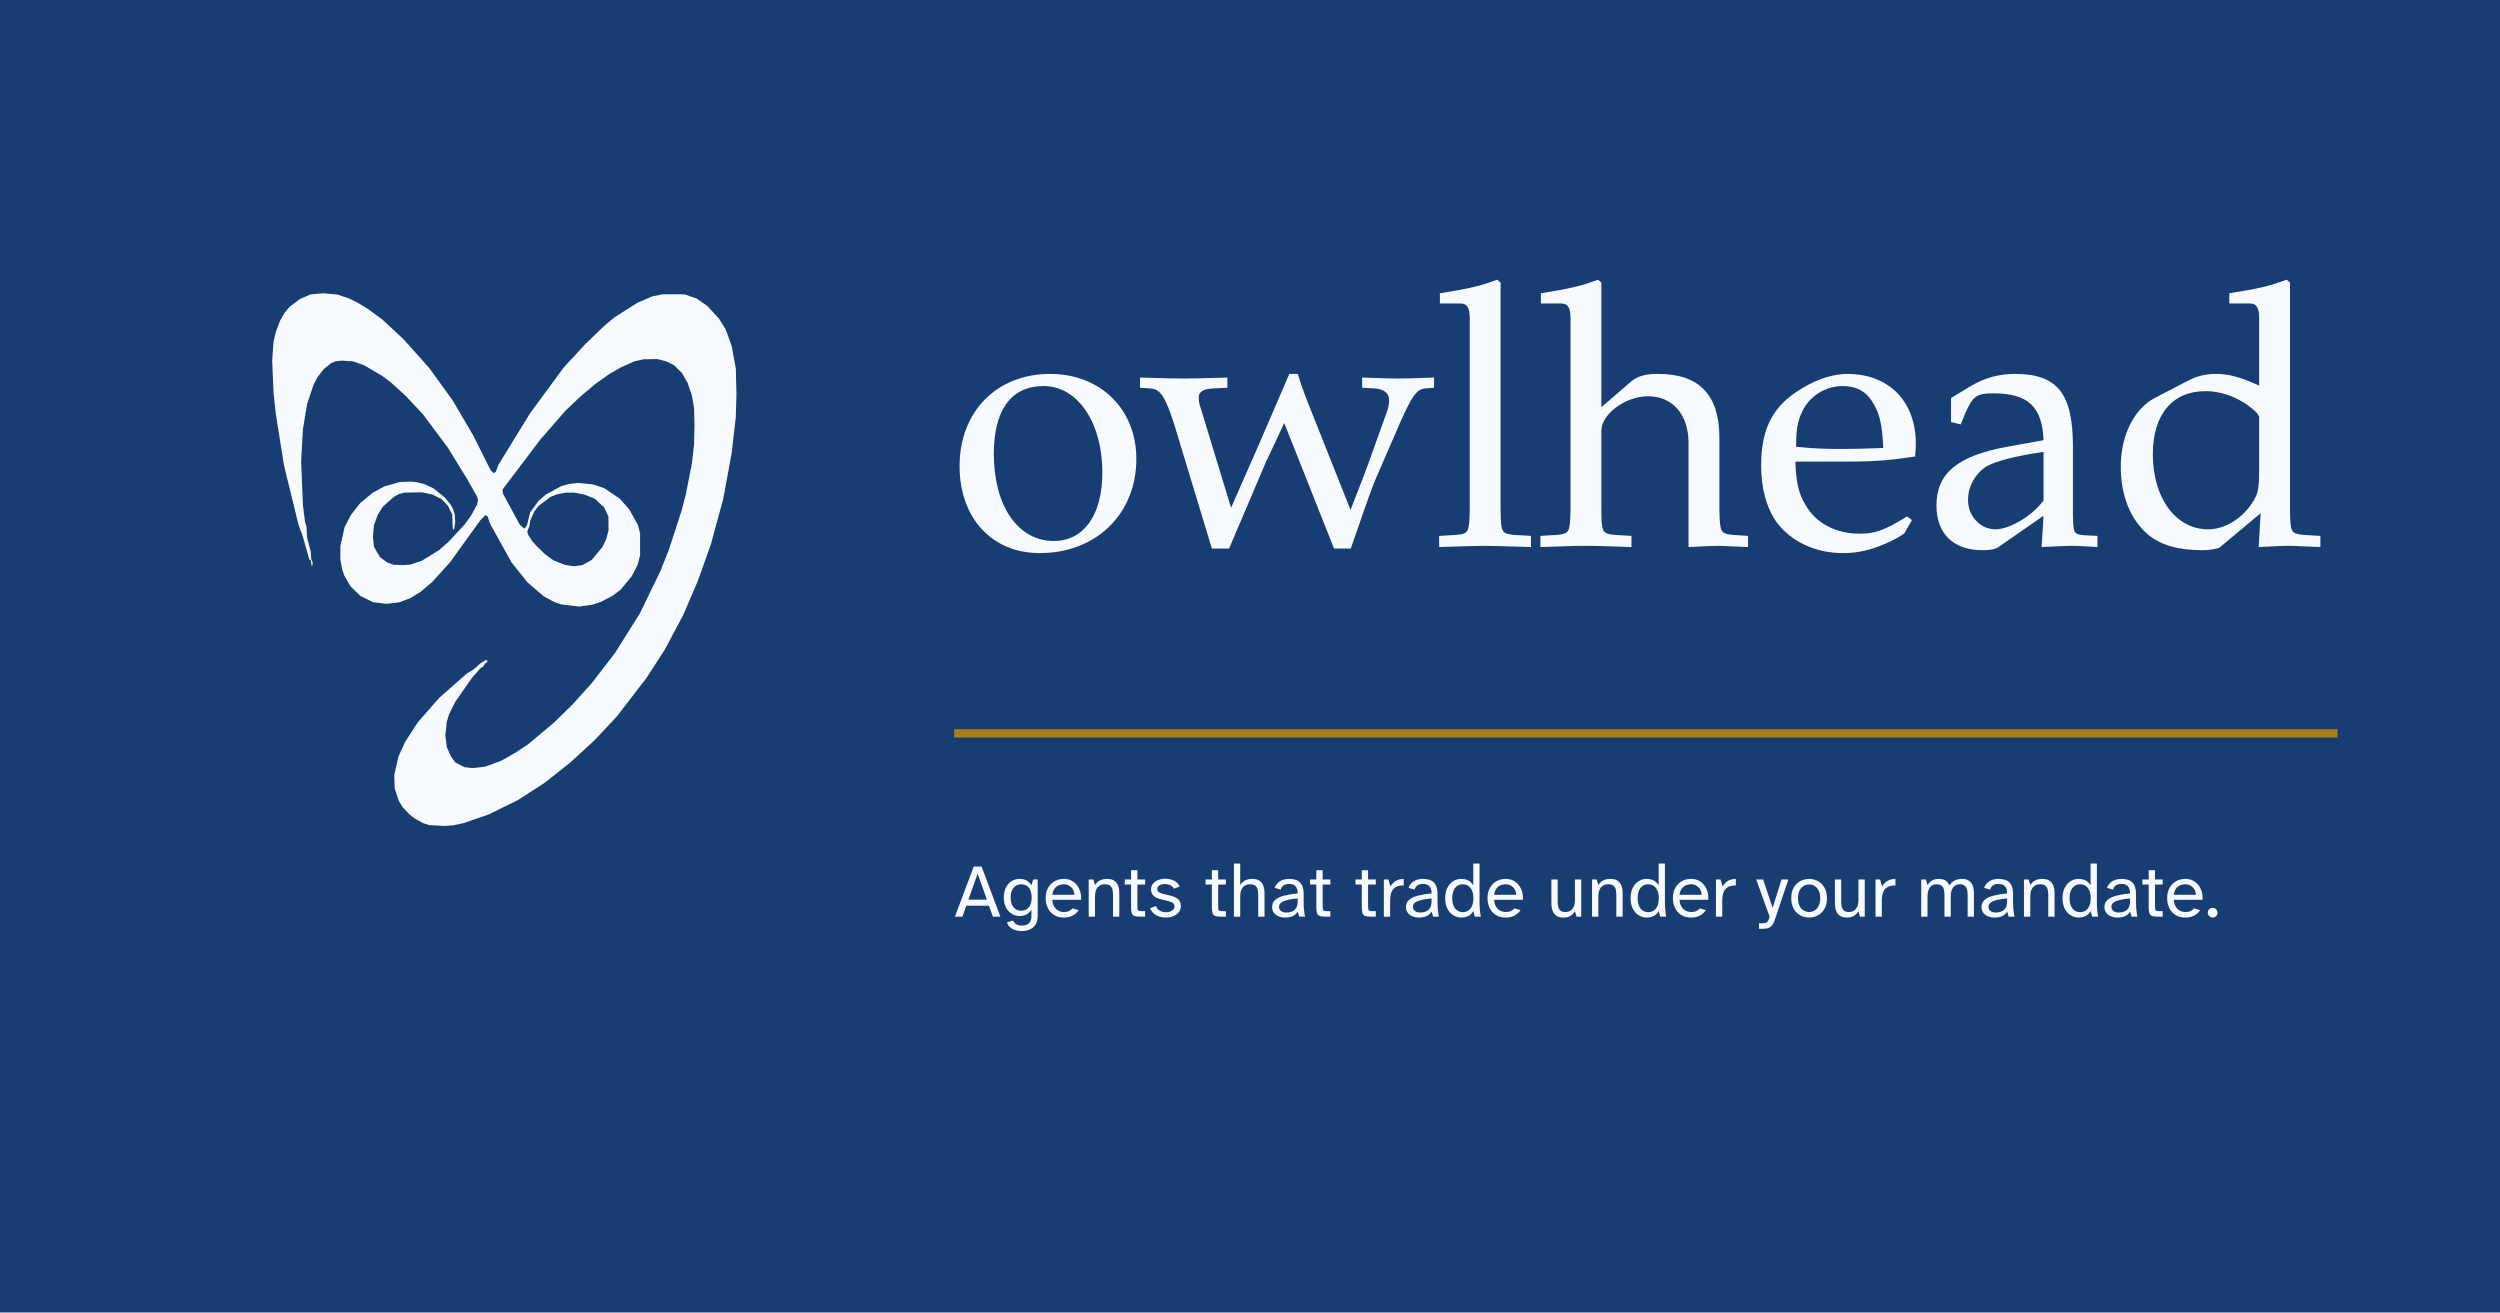
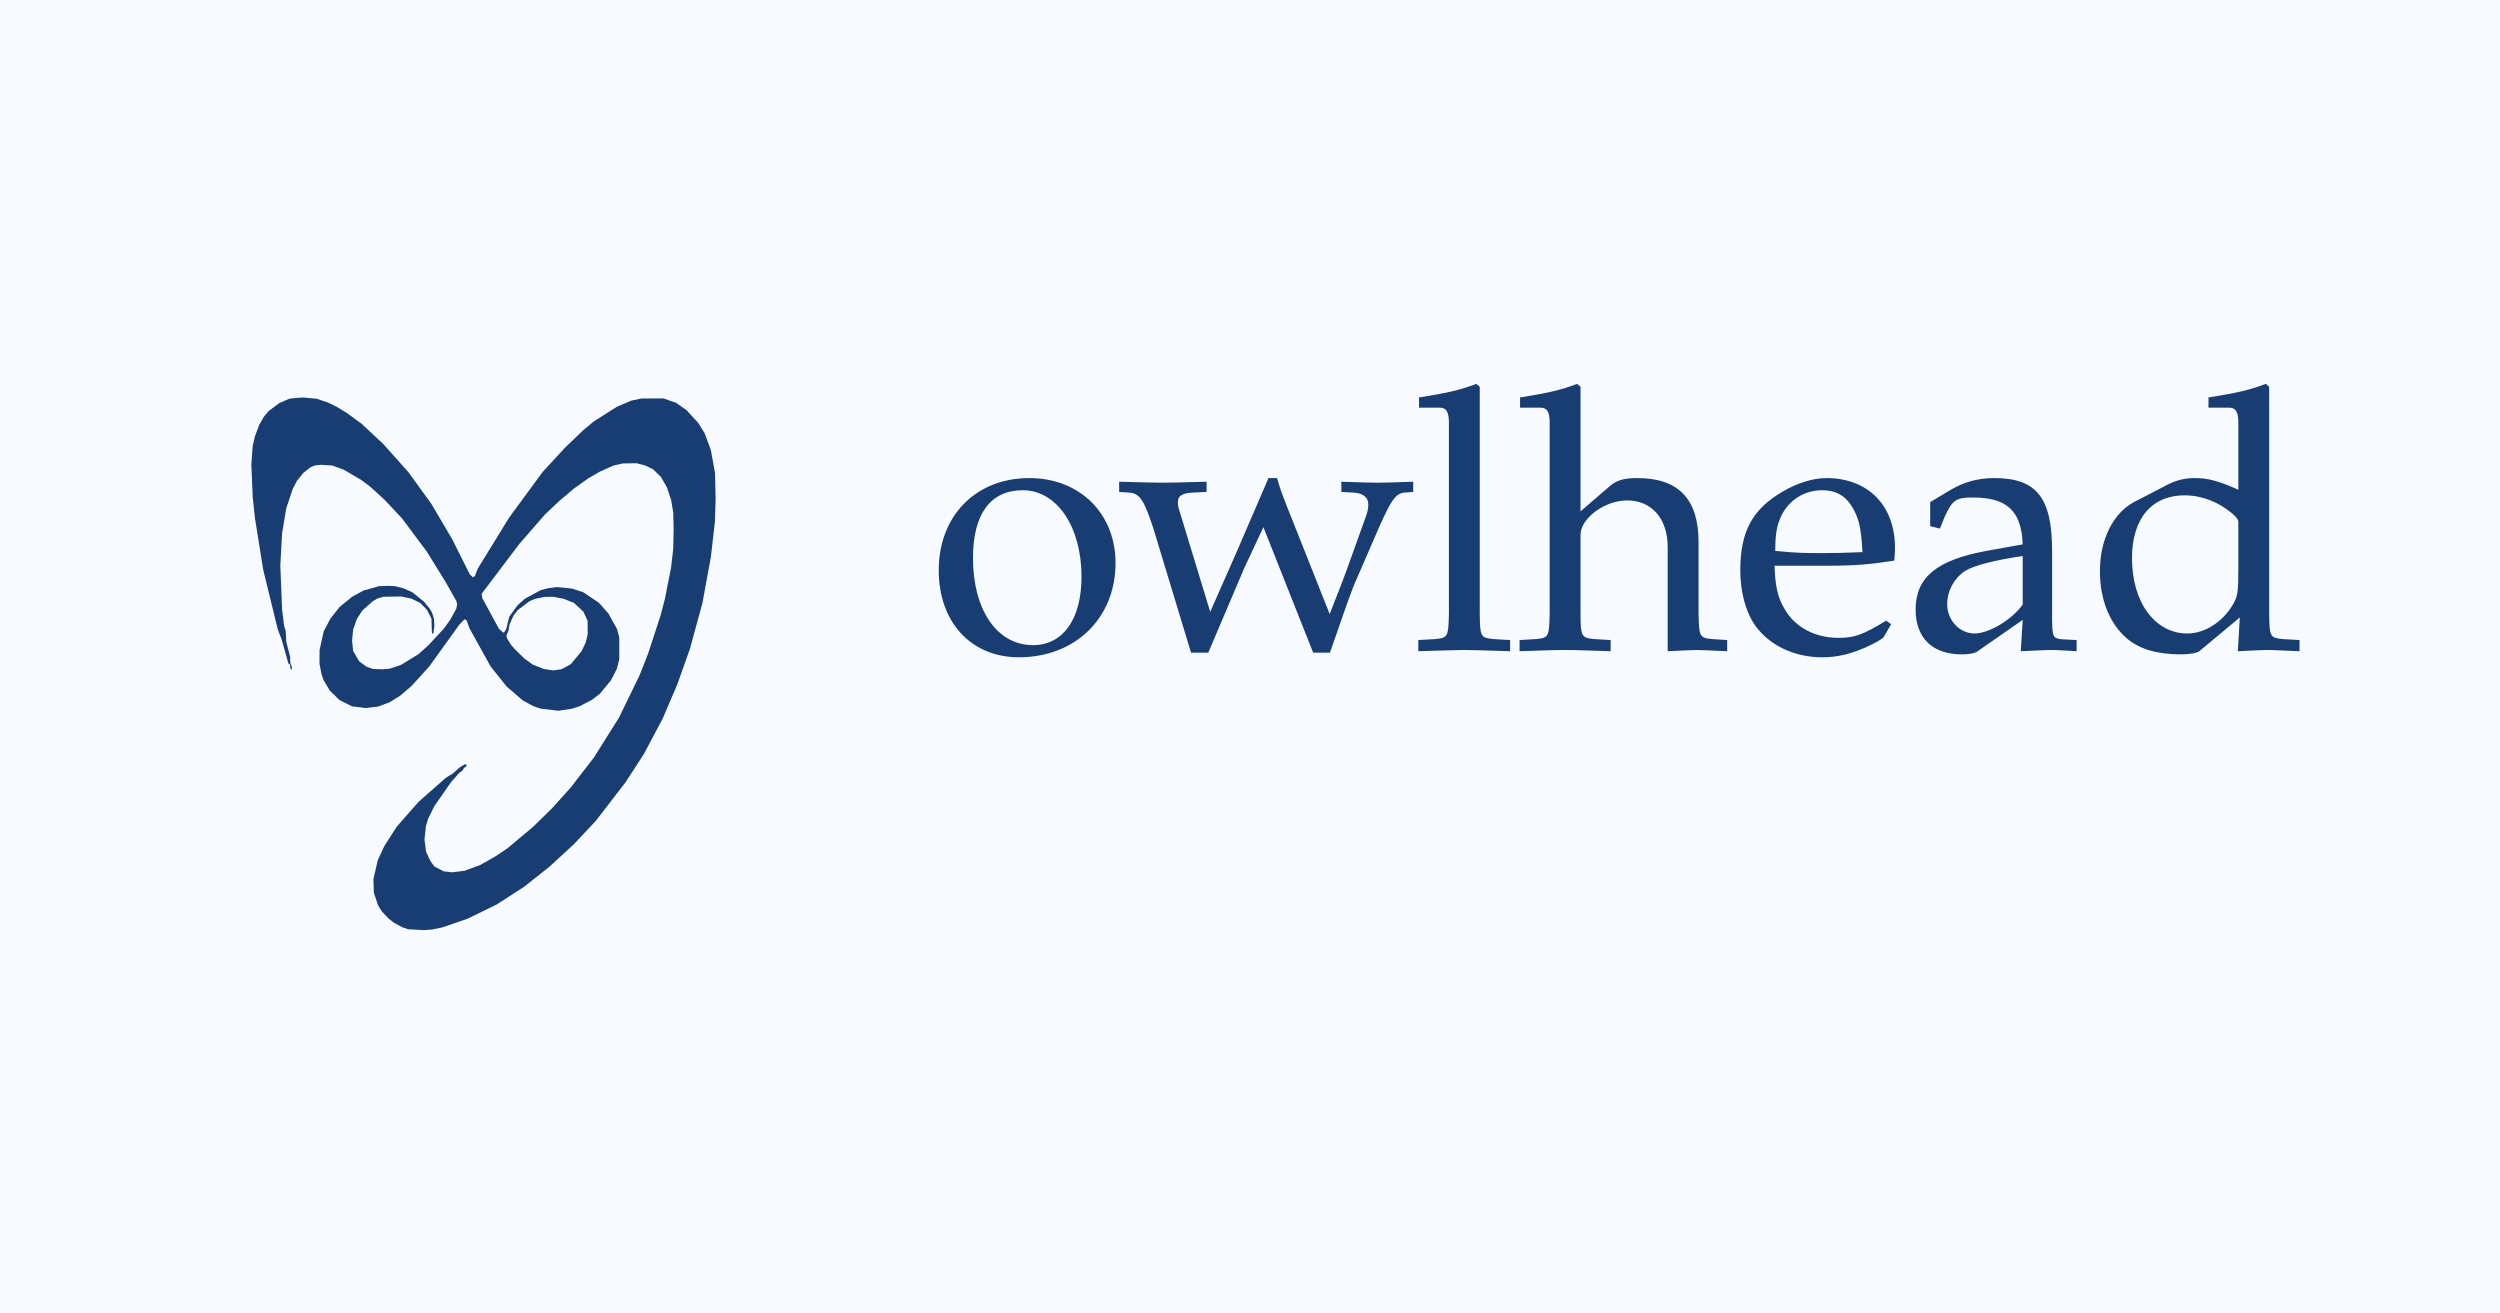
- <svg xmlns="http://www.w3.org/2000/svg" width="1200" height="630" viewBox="0 0 1200 630" role="img" aria-label="Owlhead: Agents that trade under your mandate.">
-   <rect width="1200" height="630" fill="#183D73" />
-   <path fill="#F7FAFE" fill-rule="evenodd" transform="translate(130 140) scale(0.5)" d="M44.6,2.0 51.0,1.6 64.0,2.8 75.0,6.5 83.0,10.4 93.0,16.5 107.0,26.7 127.7,46.0 152.0,73.2 174.3,104.0 194.3,138.0 211.0,171.4 214.0,174.2 215.9,173.0 218.6,166.0 248.7,117.0 281.0,73.0 302.2,50.0 320.0,32.9 330.0,24.6 352.0,10.6 366.0,4.6 376.0,2.5 397.0,2.5 409.0,6.7 419.0,13.7 430.3,26.0 436.5,36.0 442.4,52.0 446.4,74.0 447.0,99.0 446.3,121.0 442.4,155.0 434.3,199.0 422.3,243.0 410.2,277.0 396.1,310.0 378.0,344.0 360.5,371.0 332.0,408.0 311.0,430.4 287.5,452.0 263.0,471.4 237.0,488.2 209.0,501.9 185.0,510.2 175.0,512.3 167.0,512.9 152.0,512.1 146.0,510.1 138.5,506.0 133.2,502.0 126.6,495.0 122.9,489.0 118.9,477.0 118.5,464.0 122.6,446.0 129.0,432.1 141.0,413.5 161.6,390.0 188.0,366.7 195.0,362.4 201.0,356.9 206.0,353.8 208.1,354.0 207.4,356.0 205.6,357.0 204.0,359.7 201.0,361.8 192.9,371.0 176.9,394.0 171.0,406.0 168.9,413.0 167.5,426.0 169.0,437.5 173.0,446.3 177.0,451.9 186.0,456.5 194.0,457.4 205.8,456.0 221.0,450.4 235.8,442.0 247.6,434.0 271.5,414.0 290.0,395.9 308.0,375.9 330.3,347.0 354.2,309.0 374.1,268.0 382.0,248.0 394.1,211.0 398.3,195.0 404.2,165.0 406.3,147.0 406.7,128.0 406.3,112.0 404.3,100.0 400.3,88.0 394.6,78.0 387.0,70.5 379.0,66.7 371.0,64.7 358.0,64.9 349.0,66.9 336.0,72.7 325.0,79.0 311.0,89.0 296.8,101.0 283.1,114.0 258.7,142.0 222.4,190.0 222.9,194.0 239.0,223.7 243.0,227.2 244.0,227.1 246.0,223.8 248.9,212.0 256.9,201.0 264.0,194.7 279.0,186.6 286.0,184.7 295.0,183.6 309.0,185.0 320.0,188.6 335.0,198.7 344.1,209.0 352.4,224.0 354.5,232.0 354.5,253.0 352.2,262.0 346.6,273.0 335.9,286.0 328.0,292.0 316.4,298.0 309.0,300.4 296.0,302.3 279.0,300.3 272.0,297.9 262.0,292.5 246.3,279.0 231.0,259.8 210.6,223.0 208.0,215.6 206.0,214.5 201.0,219.6 172.0,259.9 155.0,278.6 144.0,288.0 134.0,294.2 123.0,298.3 111.0,299.7 98.0,298.1 86.0,292.1 76.6,283.0 70.7,273.0 68.6,267.0 66.7,257.0 66.8,244.0 70.8,226.0 77.1,214.0 86.0,202.7 98.0,192.9 109.0,186.9 124.0,182.7 134.0,182.4 139.0,182.7 147.0,184.6 156.0,188.7 167.0,197.6 172.3,204.0 174.7,208.0 176.6,214.0 177.0,221.0 176.0,228.2 175.0,228.2 174.6,227.0 174.2,214.0 170.0,205.6 163.7,199.0 155.0,194.7 145.0,192.6 128.0,192.9 122.0,194.7 118.0,197.1 107.9,206.0 102.7,214.0 99.0,224.2 98.0,235.0 99.0,245.0 104.9,255.0 111.8,260.0 118.0,262.2 127.0,262.5 133.9,262.0 145.0,258.3 161.7,248.0 171.0,239.7 186.0,223.6 192.0,215.3 198.0,204.5 198.9,200.0 198.1,197.0 188.0,179.1 170.0,149.9 146.0,117.7 129.0,99.6 115.0,86.9 107.0,80.9 90.0,70.9 79.0,66.9 68.0,66.2 62.0,66.9 58.0,68.6 51.2,74.0 45.0,81.7 41.0,89.4 34.8,108.0 30.8,132.0 29.1,163.0 30.8,205.0 32.8,221.0 34.3,226.0 34.8,236.0 38.4,250.0 38.8,257.0 40.2,260.0 40.0,262.7 39.0,262.7 38.4,258.0 36.9,257.0 30.4,234.0 26.6,224.0 12.7,167.0 4.7,117.0 2.6,97.0 1.3,66.0 2.6,48.0 4.7,39.0 8.8,28.0 13.0,20.5 18.0,14.5 28.0,7.0 38.0,2.7 44.6,2.0 Z M283.0,193.0 274.0,194.8 268.5,197.0 257.0,205.7 252.9,211.0 249.0,220.0 248.3,225.0 246.2,230.0 246.8,233.0 251.0,239.6 255.0,244.0 263.2,252.0 271.4,258.0 282.0,262.2 291.0,263.6 299.0,262.5 308.0,257.6 318.4,245.0 322.2,237.0 324.2,229.0 324.1,216.0 320.0,207.1 311.0,198.8 301.0,194.8 291.0,192.9 283.0,193.0 Z" />
-   <path fill="#F7FAFE" transform="translate(455 262) scale(1.165563) translate(-322 -233)" d="M364.1 162.2C342.1 162.2 326.8 177.7 326.8 200.2C326.8 221.5 340.1 236 359.8 236C383 236 399.6 219.9 399.6 197.2C399.6 176.7 384.8 162.2 364.1 162.2ZM361.4 167.2C375.5 167.2 385.6 182.3 385.6 202.8C385.6 220.3 378 231 365.6 231C350.8 231 340.9 216.5 340.9 195.1C340.9 177 348.1 167.2 361.4 167.2ZM462.6 162.2C450 191.5 448.2 195.7 438.6 217.3L425.9 175.6C425.4 174.3 425.3 173.1 425.3 171.8C425.3 169.6 427.2 168.4 431 168.2L437.1 167.9V163.7C426.8 164 422.6 164.1 419.1 164.1C415.6 164.1 411.4 164 401.1 163.7V167.9L405.4 168.2C409.6 168.5 411.5 171.5 415.3 183.3L430.7 234.1H437.8L452.6 199.3C454 196.3 454.1 196 460.5 182.4L481 234.1H487.9C489.3 230.1 490.4 227 491.4 224.1C494.4 215.2 497.8 206 498.4 204.9L508.6 181.4C513.2 171.2 515 168.7 518.3 168.2L522.2 167.9V163.7C513.8 164 510.3 164.1 507.4 164.1C504.6 164.1 501.1 164 492.6 163.7V167.9L497.8 168.2C501.5 168.4 503.7 170.2 503.7 172.9C503.7 174.6 503.4 176.4 502.6 178.3L495 199.5C493.8 202.8 492.5 206.3 487.8 218.2L470.4 174.4C468.3 169.1 467.3 166.3 466.1 162.2ZM524.3 228.9V233.5C534.9 233.2 539.3 233 543.2 233C547.1 233 551.5 233.2 562.1 233.5V228.9L555.1 228.5C549.9 227.9 549.7 227.6 549.6 217.6V124.6L548.2 123.4C541.6 125.9 536.6 127.1 524.6 129V133.2H533.1C535.8 133.2 536.9 134.9 536.9 139.4V217.6C536.7 227.4 536.6 228 531.3 228.5ZM566 228.9V233.5C575.7 233.2 579.9 233 584.7 233C589.6 233 593.8 233.2 603.5 233.5V228.9L596.7 228.5C591.4 228 591.1 227.4 591.1 217.6V185.6C591.1 178.8 601 171.4 610.3 171.4C620.4 171.4 627 178.9 627 190.6V233.5C634 233.2 636.4 233 638.9 233C641.2 233 643.9 233.2 651.5 233.5V228.9L645.3 228.5C640 228 639.9 227.4 639.7 217.6V188.5C639.7 170.8 631.4 162.2 614.5 162.2C608.9 162.2 605.7 163.1 602.6 166L591.1 175.9V124.6L589.7 123.4C583.1 125.9 578.1 127.1 566.2 129V133.2H574.6C577.3 133.2 578.4 134.9 578.4 139.4V217.6C578.2 227.4 578.1 228 572.8 228.5ZM719 222.4 717 220.9C707.5 226.7 703.9 228 697.4 228C687.6 228 679.4 223.6 675.2 216.2C672.3 211.4 671.3 207 671 198.3H693C703.9 198.3 710.8 197.7 720.3 196.2C720.5 194 720.6 192.7 720.6 190.9C720.6 173.5 709.5 162.2 692.4 162.2C687 162.2 680.5 164.1 674.3 167.8C661.9 175 656.9 184.2 656.9 200.1C656.9 209.4 659.2 217.6 663.3 223.3C669.3 231.3 679.3 236 690.7 236C696.5 236 701.9 234.8 708.1 232.1C712 230.4 715.4 228.5 716 227.6ZM707.2 192.7C699.5 193 695.9 193.1 690.3 193.1C683.2 193.1 679.4 193 671.3 192.2C671.3 185.1 671.9 181.8 673.8 177.7C677 171.2 683.3 167.2 690.6 167.2C695.7 167.2 699.7 169.1 702.4 173.2C705.7 178.2 706.7 182.6 707.2 192.7ZM773.2 220.6 772.4 233.5C779.8 233.2 782.1 233 784.2 233C786.2 233 787.1 233 792.2 233.3L795.4 233.5V228.9L789.5 228.6C785.6 228.2 785.4 227.7 785.3 219.9V192.2C785.3 170.2 778.9 162.2 761.4 162.2C754.8 162.2 748.9 163.8 743.1 167.3L735.1 172.1V182L739.1 183L741 178.3C744.2 171.2 745.7 170.2 752.7 170.2C766.8 170.2 772.7 175.8 773.2 189.5L758.2 192.2C737.7 196 729.1 203.1 729.1 216.4C729.1 228 736 234.8 748.1 234.8C751 234.8 753.4 234.4 754.5 233.6ZM773.2 214.3C768.8 220.5 759.3 226.2 753.4 226.2C747.2 226.2 742.1 220.8 742.1 214.1C742.1 208.5 745.1 203.3 749.5 200.4C753.4 198.1 761.7 196 773.2 194.3ZM862 167C853.5 163.2 849.3 162.2 844 162.2C839.9 162.2 836.3 163.1 832.5 165.1L819.2 172C810.5 176.5 805 187.5 805 200.4C805 212.5 809.1 222.4 816.4 228.5C821.7 232.8 828.8 234.8 838.6 234.8C841.7 234.8 845.1 234.2 845.8 233.6L862.6 219.6L861.8 233.5C868.6 233.2 871.3 233 873.5 233C874.7 233 876.9 233 879.9 233.2C881 233.3 883.9 233.3 887.2 233.5V228.9L880.2 228.5C875 227.9 874.8 227.6 874.7 217.6V124.6L873.3 123.4C866.7 125.9 861.7 127.1 849.7 129V133.2H858.2C860.9 133.2 862 134.9 862 139.4ZM862 199.6C862 209.4 861.7 211 859.7 214.4C855.5 221.5 848.1 226.2 841 226.2C827.7 226.2 818.2 213.4 818.2 195.2C818.2 178.9 826.3 169.3 839.9 169.3C845.7 169.3 851.7 171.2 857 174.9C860 177 862 178.9 862 180.2Z" />
-   <rect x="458" y="350" width="664" height="4" fill="#AC7D1B" />
-   <path fill="#F7FAFE" d="M458.36 440 467.4 415.95H471.18L480.18 440H476.58L474.7 434.74H463.83L461.96 440ZM464.84 431.83H473.7L469.27 419.37ZM490.33 446.91Q488.89 446.91 487.45 446.5Q486.01 446.08 484.91 445.15Q483.81 444.21 483.34 442.74L486.3 441.84Q486.69 443.02 487.83 443.65Q488.96 444.28 490.54 444.28Q491.88 444.28 492.88 443.83Q493.89 443.38 494.49 442.38Q495.08 441.37 495.08 439.68V436.62Q494.25 438.02 492.88 438.85Q491.52 439.68 489.39 439.68Q487.41 439.68 485.68 438.65Q483.96 437.62 482.89 435.63Q481.83 433.63 481.83 430.78Q481.83 427.9 482.89 425.92Q483.96 423.94 485.68 422.9Q487.41 421.86 489.39 421.86Q491.52 421.86 492.88 422.7Q494.25 423.55 495.08 424.95L495.91 422.14H498.1V439.71Q498.1 442.09 497.13 443.69Q496.16 445.29 494.41 446.1Q492.67 446.91 490.33 446.91ZM490.15 437.16Q491.52 437.16 492.65 436.51Q493.78 435.86 494.49 434.46Q495.19 433.05 495.19 430.78Q495.19 428.52 494.49 427.11Q493.78 425.71 492.65 425.08Q491.52 424.45 490.15 424.45Q487.95 424.45 486.53 426.09Q485.11 427.72 485.11 430.78Q485.11 433.84 486.53 435.5Q487.95 437.16 490.15 437.16ZM510.67 440.43Q507.86 440.43 505.92 439.19Q503.97 437.95 502.95 435.84Q501.92 433.74 501.92 431.11Q501.92 428.26 503.07 426.19Q504.22 424.12 506.19 422.99Q508.15 421.86 510.6 421.86Q512.72 421.86 514.34 422.7Q515.96 423.55 517.02 424.97Q518.08 426.39 518.57 428.19Q519.06 429.99 518.91 431.9H505.09Q505.23 433.66 505.83 434.82Q506.42 435.97 507.25 436.62Q508.08 437.26 508.99 437.52Q509.91 437.77 510.67 437.77Q512.18 437.77 513.21 437.28Q514.23 436.8 514.84 436L517.76 436.87Q516.79 438.42 514.99 439.42Q513.19 440.43 510.67 440.43ZM505.12 429.49H515.71Q515.71 428.23 515.08 427.08Q514.45 425.92 513.31 425.19Q512.18 424.45 510.6 424.45Q509.41 424.45 508.24 424.92Q507.07 425.38 506.22 426.48Q505.38 427.58 505.12 429.49ZM522.58 440V422.14H524.82L525.61 424.84Q526.11 423.98 526.89 423.31Q527.66 422.65 528.76 422.25Q529.86 421.86 531.37 421.86Q533.53 421.86 534.82 422.72Q536.12 423.58 536.7 425.11Q537.27 426.64 537.27 428.7V440H534.25V429.6Q534.25 428.23 534 427.06Q533.74 425.89 532.9 425.17Q532.05 424.45 530.32 424.45Q528.13 424.45 526.87 425.94Q525.61 427.44 525.61 430.32V440ZM547.14 440Q545.44 440 544.53 439.66Q543.61 439.32 543.27 438.34Q542.92 437.37 542.92 435.54V424.56H539.9V422.14H542.92V417.68H545.95V422.14H549.66V424.56H545.95V435.03Q545.95 436.54 546.29 436.94Q546.63 437.34 547.78 437.34H549.66V440ZM559.52 440.43Q557.97 440.43 556.48 439.95Q554.98 439.46 553.81 438.47Q552.64 437.48 552.03 435.97L554.95 434.89Q555.34 436.36 556.71 437.12Q558.08 437.88 559.56 437.88Q561.32 437.88 562.54 437.12Q563.77 436.36 563.77 435.1Q563.77 433.95 562.83 433.34Q561.9 432.73 559.92 432.3L557.83 431.83Q556.32 431.47 555.11 430.89Q553.9 430.32 553.2 429.34Q552.5 428.37 552.5 426.82Q552.5 425.28 553.44 424.14Q554.37 423.01 555.94 422.4Q557.5 421.78 559.38 421.78Q561.61 421.78 563.52 422.7Q565.42 423.62 566.25 425.53L563.41 426.57Q562.94 425.46 561.73 424.9Q560.53 424.34 559.16 424.34Q557.65 424.34 556.59 424.97Q555.52 425.6 555.52 426.75Q555.52 427.72 556.28 428.25Q557.04 428.77 558.58 429.13L560.67 429.6Q562.54 429.99 563.91 430.6Q565.28 431.22 566.04 432.24Q566.79 433.27 566.79 434.96Q566.79 436.58 565.82 437.82Q564.85 439.06 563.21 439.75Q561.57 440.43 559.52 440.43ZM585.91 440Q584.22 440 583.3 439.66Q582.38 439.32 582.04 438.34Q581.7 437.37 581.7 435.54V424.56H578.67V422.14H581.7V417.68H584.72V422.14H588.43V424.56H584.72V435.03Q584.72 436.54 585.06 436.94Q585.4 437.34 586.56 437.34H588.43V440ZM592.28 440V414.51H595.3V424.84Q595.81 423.98 596.58 423.31Q597.36 422.65 598.45 422.25Q599.55 421.86 601.06 421.86Q603.22 421.86 604.52 422.72Q605.82 423.58 606.39 425.11Q606.97 426.64 606.97 428.7V440H603.94V429.6Q603.94 428.23 603.69 427.06Q603.44 425.89 602.59 425.17Q601.75 424.45 600.02 424.45Q597.82 424.45 596.56 425.94Q595.3 427.44 595.3 430.32V440ZM616.83 440.43Q615.14 440.43 613.72 439.84Q612.3 439.24 611.45 438.11Q610.6 436.98 610.6 435.36Q610.6 433.23 612.08 431.94Q613.56 430.64 616.31 429.92Q619.06 429.2 622.88 428.84V428.52Q622.88 426.61 621.89 425.44Q620.9 424.27 618.78 424.27Q617.12 424.27 616.08 425.01Q615.03 425.74 614.74 427.04L611.83 426.18Q612.55 424.12 614.4 422.99Q616.26 421.86 618.67 421.86Q622.38 421.86 624.07 423.64Q625.76 425.42 625.76 429.09V433.27Q625.76 434.74 625.85 435.95Q625.94 437.16 626.1 438.15Q626.26 439.14 626.41 440H623.64L622.92 437.55Q622.16 438.88 620.67 439.66Q619.17 440.43 616.83 440.43ZM617.52 438.02Q618.96 438.02 620.18 437.52Q621.4 437.01 622.14 435.84Q622.88 434.67 622.88 432.66V431.25Q618.63 431.61 616.29 432.51Q613.95 433.41 613.95 435.28Q613.95 436.51 614.91 437.26Q615.86 438.02 617.52 438.02ZM636.06 440Q634.36 440 633.45 439.66Q632.53 439.32 632.19 438.34Q631.84 437.37 631.84 435.54V424.56H628.82V422.14H631.84V417.68H634.87V422.14H638.58V424.56H634.87V435.03Q634.87 436.54 635.21 436.94Q635.55 437.34 636.7 437.34H638.58V440ZM657.87 440Q656.18 440 655.26 439.66Q654.34 439.32 654 438.34Q653.66 437.37 653.66 435.54V424.56H650.64V422.14H653.66V417.68H656.68V422.14H660.39V424.56H656.68V435.03Q656.68 436.54 657.03 436.94Q657.37 437.34 658.52 437.34H660.39V440ZM664.24 440V422.14H666.44L667.41 425.46Q668.06 424.38 668.98 423.57Q669.9 422.76 671.1 422.31Q672.31 421.86 673.78 421.86V424.99Q671.34 424.99 669.91 425.83Q668.49 426.68 667.88 428.32Q667.27 429.96 667.27 432.33V440ZM681.09 440.43Q679.4 440.43 677.98 439.84Q676.56 439.24 675.71 438.11Q674.86 436.98 674.86 435.36Q674.86 433.23 676.34 431.94Q677.82 430.64 680.57 429.92Q683.32 429.2 687.14 428.84V428.52Q687.14 426.61 686.15 425.44Q685.16 424.27 683.04 424.27Q681.38 424.27 680.34 425.01Q679.29 425.74 679 427.04L676.09 426.18Q676.81 424.12 678.66 422.99Q680.52 421.86 682.93 421.86Q686.64 421.86 688.33 423.64Q690.02 425.42 690.02 429.09V433.27Q690.02 434.74 690.11 435.95Q690.2 437.16 690.36 438.15Q690.52 439.14 690.67 440H687.9L687.18 437.55Q686.42 438.88 684.93 439.66Q683.43 440.43 681.09 440.43ZM681.78 438.02Q683.22 438.02 684.44 437.52Q685.66 437.01 686.4 435.84Q687.14 434.67 687.14 432.66V431.25Q682.89 431.61 680.55 432.51Q678.21 433.41 678.21 435.28Q678.21 436.51 679.17 437.26Q680.12 438.02 681.78 438.02ZM701.36 440.43Q699.34 440.43 697.58 439.33Q695.82 438.24 694.75 436.17Q693.69 434.1 693.69 431.14Q693.69 428.19 694.75 426.12Q695.82 424.05 697.58 422.95Q699.34 421.86 701.36 421.86Q703.48 421.86 704.92 422.7Q706.36 423.55 707.16 424.95V414.51H710.18V433.27Q710.18 434.17 710.27 435.91Q710.36 437.66 710.79 440H707.95L707.16 437.3Q706.44 438.74 704.96 439.59Q703.48 440.43 701.36 440.43ZM702.15 437.84Q703.7 437.84 704.83 437.05Q705.97 436.26 706.6 434.76Q707.23 433.27 707.23 431.14Q707.23 427.94 705.84 426.19Q704.46 424.45 702.15 424.45Q699.85 424.45 698.46 426.19Q697.08 427.94 697.08 431.14Q697.08 434.31 698.46 436.08Q699.85 437.84 702.15 437.84ZM722.74 440.43Q719.94 440.43 717.99 439.19Q716.05 437.95 715.02 435.84Q714 433.74 714 431.11Q714 428.26 715.15 426.19Q716.3 424.12 718.26 422.99Q720.22 421.86 722.67 421.86Q724.8 421.86 726.42 422.7Q728.04 423.55 729.1 424.97Q730.16 426.39 730.65 428.19Q731.13 429.99 730.99 431.9H717.16Q717.31 433.66 717.9 434.82Q718.5 435.97 719.32 436.62Q720.15 437.26 721.07 437.52Q721.99 437.77 722.74 437.77Q724.26 437.77 725.28 437.28Q726.31 436.8 726.92 436L729.84 436.87Q728.86 438.42 727.06 439.42Q725.26 440.43 722.74 440.43ZM717.2 429.49H727.78Q727.78 428.23 727.15 427.08Q726.52 425.92 725.39 425.19Q724.26 424.45 722.67 424.45Q721.48 424.45 720.31 424.92Q719.14 425.38 718.3 426.48Q717.45 427.58 717.2 429.49ZM750.39 440.43Q748.3 440.43 747.04 439.55Q745.78 438.67 745.23 437.1Q744.67 435.54 744.67 433.52V422.14H747.69V432.62Q747.69 433.99 747.94 435.18Q748.2 436.36 749.01 437.07Q749.82 437.77 751.44 437.77Q753.56 437.77 754.77 436.27Q755.97 434.78 755.97 431.94V422.14H759V440H756.73L755.97 437.41Q755.22 438.7 753.92 439.57Q752.62 440.43 750.39 440.43ZM764.18 440V422.14H766.41L767.2 424.84Q767.71 423.98 768.48 423.31Q769.26 422.65 770.35 422.25Q771.45 421.86 772.96 421.86Q775.12 421.86 776.42 422.72Q777.72 423.58 778.29 425.11Q778.87 426.64 778.87 428.7V440H775.84V429.6Q775.84 428.23 775.59 427.06Q775.34 425.89 774.49 425.17Q773.65 424.45 771.92 424.45Q769.72 424.45 768.46 425.94Q767.2 427.44 767.2 430.32V440ZM790.35 440.43Q788.34 440.43 786.57 439.33Q784.81 438.24 783.75 436.17Q782.68 434.1 782.68 431.14Q782.68 428.19 783.75 426.12Q784.81 424.05 786.57 422.95Q788.34 421.86 790.35 421.86Q792.48 421.86 793.92 422.7Q795.36 423.55 796.15 424.95V414.51H799.17V433.27Q799.17 434.17 799.26 435.91Q799.35 437.66 799.78 440H796.94L796.15 437.3Q795.43 438.74 793.95 439.59Q792.48 440.43 790.35 440.43ZM791.14 437.84Q792.69 437.84 793.83 437.05Q794.96 436.26 795.59 434.76Q796.22 433.27 796.22 431.14Q796.22 427.94 794.83 426.19Q793.45 424.45 791.14 424.45Q788.84 424.45 787.45 426.19Q786.07 427.94 786.07 431.14Q786.07 434.31 787.45 436.08Q788.84 437.84 791.14 437.84ZM811.74 440.43Q808.93 440.43 806.98 439.19Q805.04 437.95 804.01 435.84Q802.99 433.74 802.99 431.11Q802.99 428.26 804.14 426.19Q805.29 424.12 807.25 422.99Q809.22 421.86 811.66 421.86Q813.79 421.86 815.41 422.7Q817.03 423.55 818.09 424.97Q819.15 426.39 819.64 428.19Q820.12 429.99 819.98 431.9H806.16Q806.3 433.66 806.89 434.82Q807.49 435.97 808.32 436.62Q809.14 437.26 810.06 437.52Q810.98 437.77 811.74 437.77Q813.25 437.77 814.27 437.28Q815.3 436.8 815.91 436L818.83 436.87Q817.86 438.42 816.06 439.42Q814.26 440.43 811.74 440.43ZM806.19 429.49H816.78Q816.78 428.23 816.15 427.08Q815.52 425.92 814.38 425.19Q813.25 424.45 811.66 424.45Q810.48 424.45 809.31 424.92Q808.14 425.38 807.29 426.48Q806.44 427.58 806.19 429.49ZM823.65 440V422.14H825.85L826.82 425.46Q827.47 424.38 828.39 423.57Q829.3 422.76 830.51 422.31Q831.72 421.86 833.19 421.86V424.99Q830.74 424.99 829.32 425.83Q827.9 426.68 827.29 428.32Q826.68 429.96 826.68 432.33V440ZM844.32 445.83V443.17H845.79Q846.87 443.17 847.5 442.99Q848.13 442.81 848.53 442.25Q848.92 441.69 849.25 440.61L849.43 440.04L842.98 422.14H846.3L850.87 435.79L855.12 422.14H858.43L852.16 440.79Q851.7 442.23 851.19 443.2Q850.69 444.18 850.02 444.75Q849.36 445.33 848.37 445.58Q847.38 445.83 845.86 445.83ZM868.36 440.43Q866.82 440.43 865.3 439.89Q863.79 439.35 862.55 438.22Q861.31 437.08 860.55 435.32Q859.8 433.56 859.8 431.14Q859.8 428.73 860.55 426.97Q861.31 425.2 862.55 424.07Q863.79 422.94 865.3 422.4Q866.82 421.86 868.36 421.86Q869.91 421.86 871.42 422.4Q872.94 422.94 874.18 424.07Q875.42 425.2 876.18 426.97Q876.93 428.73 876.93 431.14Q876.93 433.56 876.18 435.32Q875.42 437.08 874.18 438.22Q872.94 439.35 871.42 439.89Q869.91 440.43 868.36 440.43ZM868.36 437.77Q869.73 437.77 870.94 437.07Q872.14 436.36 872.92 434.91Q873.69 433.45 873.69 431.14Q873.69 428.84 872.92 427.38Q872.14 425.92 870.94 425.22Q869.73 424.52 868.36 424.52Q867.03 424.52 865.81 425.22Q864.58 425.92 863.81 427.38Q863.04 428.84 863.04 431.14Q863.04 433.45 863.81 434.91Q864.58 436.36 865.81 437.07Q867.03 437.77 868.36 437.77ZM886.47 440.43Q884.38 440.43 883.12 439.55Q881.86 438.67 881.31 437.1Q880.75 435.54 880.75 433.52V422.14H883.77V432.62Q883.77 433.99 884.02 435.18Q884.28 436.36 885.09 437.07Q885.9 437.77 887.52 437.77Q889.64 437.77 890.85 436.27Q892.05 434.78 892.05 431.94V422.14H895.08V440H892.81L892.05 437.41Q891.3 438.7 890 439.57Q888.7 440.43 886.47 440.43ZM900.26 440V422.14H902.46L903.43 425.46Q904.08 424.38 904.99 423.57Q905.91 422.76 907.12 422.31Q908.32 421.86 909.8 421.86V424.99Q907.35 424.99 905.93 425.83Q904.51 426.68 903.9 428.32Q903.28 429.96 903.28 432.33V440ZM922.18 440V422.14H924.42L925.21 424.84Q925.71 423.98 926.45 423.31Q927.19 422.65 928.21 422.25Q929.24 421.86 930.57 421.86Q932.62 421.86 933.88 422.68Q935.14 423.51 935.72 424.99Q936.8 423.33 938.33 422.59Q939.86 421.86 941.73 421.86Q943.82 421.86 945.08 422.72Q946.34 423.58 946.92 425.11Q947.49 426.64 947.49 428.7V440H944.47V429.6Q944.47 428.23 944.2 427.06Q943.93 425.89 943.12 425.17Q942.31 424.45 940.65 424.45Q938.71 424.45 937.54 425.94Q936.37 427.44 936.37 430.32V440H933.34V429.6Q933.34 428.23 933.07 427.06Q932.8 425.89 931.99 425.17Q931.18 424.45 929.53 424.45Q928.23 424.45 927.26 425.11Q926.29 425.78 925.75 427.09Q925.21 428.41 925.21 430.32V440ZM957.36 440.43Q955.66 440.43 954.24 439.84Q952.82 439.24 951.97 438.11Q951.13 436.98 951.13 435.36Q951.13 433.23 952.6 431.94Q954.08 430.64 956.83 429.92Q959.59 429.2 963.4 428.84V428.52Q963.4 426.61 962.41 425.44Q961.42 424.27 959.3 424.27Q957.64 424.27 956.6 425.01Q955.56 425.74 955.27 427.04L952.35 426.18Q953.07 424.12 954.93 422.99Q956.78 421.86 959.19 421.86Q962.9 421.86 964.59 423.64Q966.28 425.42 966.28 429.09V433.27Q966.28 434.74 966.37 435.95Q966.46 437.16 966.63 438.15Q966.79 439.14 966.93 440H964.16L963.44 437.55Q962.68 438.88 961.19 439.66Q959.7 440.43 957.36 440.43ZM958.04 438.02Q959.48 438.02 960.7 437.52Q961.93 437.01 962.67 435.84Q963.4 434.67 963.4 432.66V431.25Q959.16 431.61 956.82 432.51Q954.48 433.41 954.48 435.28Q954.48 436.51 955.43 437.26Q956.38 438.02 958.04 438.02ZM971.5 440V422.14H973.74L974.53 424.84Q975.03 423.98 975.81 423.31Q976.58 422.65 977.68 422.25Q978.78 421.86 980.29 421.86Q982.45 421.86 983.74 422.72Q985.04 423.58 985.62 425.11Q986.19 426.64 986.19 428.7V440H983.17V429.6Q983.17 428.23 982.92 427.06Q982.66 425.89 981.82 425.17Q980.97 424.45 979.24 424.45Q977.05 424.45 975.79 425.94Q974.53 427.44 974.53 430.32V440ZM997.68 440.43Q995.66 440.43 993.9 439.33Q992.13 438.24 991.07 436.17Q990.01 434.1 990.01 431.14Q990.01 428.19 991.07 426.12Q992.13 424.05 993.9 422.95Q995.66 421.86 997.68 421.86Q999.8 421.86 1001.24 422.7Q1002.68 423.55 1003.47 424.95V414.51H1006.5V433.27Q1006.5 434.17 1006.59 435.91Q1006.68 437.66 1007.11 440H1004.26L1003.47 437.3Q1002.75 438.74 1001.28 439.59Q999.8 440.43 997.68 440.43ZM998.47 437.84Q1000.02 437.84 1001.15 437.05Q1002.28 436.26 1002.91 434.76Q1003.54 433.27 1003.54 431.14Q1003.54 427.94 1002.16 426.19Q1000.77 424.45 998.47 424.45Q996.16 424.45 994.78 426.19Q993.39 427.94 993.39 431.14Q993.39 434.31 994.78 436.08Q996.16 437.84 998.47 437.84ZM1016.36 440.43Q1014.67 440.43 1013.25 439.84Q1011.82 439.24 1010.98 438.11Q1010.13 436.98 1010.13 435.36Q1010.13 433.23 1011.61 431.94Q1013.08 430.64 1015.84 429.92Q1018.59 429.2 1022.41 428.84V428.52Q1022.41 426.61 1021.42 425.44Q1020.43 424.27 1018.3 424.27Q1016.65 424.27 1015.6 425.01Q1014.56 425.74 1014.27 427.04L1011.36 426.18Q1012.08 424.12 1013.93 422.99Q1015.78 421.86 1018.2 421.86Q1021.9 421.86 1023.6 423.64Q1025.29 425.42 1025.29 429.09V433.27Q1025.29 434.74 1025.38 435.95Q1025.47 437.16 1025.63 438.15Q1025.79 439.14 1025.94 440H1023.16L1022.44 437.55Q1021.69 438.88 1020.19 439.66Q1018.7 440.43 1016.36 440.43ZM1017.04 438.02Q1018.48 438.02 1019.71 437.52Q1020.93 437.01 1021.67 435.84Q1022.41 434.67 1022.41 432.66V431.25Q1018.16 431.61 1015.82 432.51Q1013.48 433.41 1013.48 435.28Q1013.48 436.51 1014.43 437.26Q1015.39 438.02 1017.04 438.02ZM1035.58 440Q1033.89 440 1032.97 439.66Q1032.06 439.32 1031.71 438.34Q1031.37 437.37 1031.37 435.54V424.56H1028.35V422.14H1031.37V417.68H1034.4V422.14H1038.1V424.56H1034.4V435.03Q1034.4 436.54 1034.74 436.94Q1035.08 437.34 1036.23 437.34H1038.1V440ZM1048.98 440.43Q1046.17 440.43 1044.22 439.19Q1042.28 437.95 1041.25 435.84Q1040.23 433.74 1040.23 431.11Q1040.23 428.26 1041.38 426.19Q1042.53 424.12 1044.49 422.99Q1046.46 421.86 1048.9 421.86Q1051.03 421.86 1052.65 422.7Q1054.27 423.55 1055.33 424.97Q1056.39 426.39 1056.88 428.19Q1057.36 429.99 1057.22 431.9H1043.4Q1043.54 433.66 1044.13 434.82Q1044.73 435.97 1045.56 436.62Q1046.38 437.26 1047.3 437.52Q1048.22 437.77 1048.98 437.77Q1050.49 437.77 1051.51 437.28Q1052.54 436.8 1053.15 436L1056.07 436.87Q1055.1 438.42 1053.3 439.42Q1051.5 440.43 1048.98 440.43ZM1043.43 429.49H1054.02Q1054.02 428.23 1053.39 427.08Q1052.76 425.92 1051.62 425.19Q1050.49 424.45 1048.9 424.45Q1047.72 424.45 1046.55 424.92Q1045.38 425.38 1044.53 426.48Q1043.68 427.58 1043.43 429.49ZM1062.08 440.43Q1061.11 440.43 1060.42 439.75Q1059.74 439.06 1059.74 438.09Q1059.74 437.12 1060.42 436.44Q1061.11 435.75 1062.08 435.75Q1063.05 435.75 1063.74 436.44Q1064.42 437.12 1064.42 438.09Q1064.42 439.06 1063.74 439.75Q1063.05 440.43 1062.08 440.43Z" />
+ <svg xmlns="http://www.w3.org/2000/svg" width="1200" height="630" viewBox="0 0 1200 630" role="img" aria-label="Owlhead">
+   <rect width="1200" height="630" fill="#F7FAFE" />
+   <g transform="translate(-10 50)">
+     <path fill="#183D73" fill-rule="evenodd" transform="translate(130 140) scale(0.5)" d="M44.6,2.0 51.0,1.6 64.0,2.8 75.0,6.5 83.0,10.4 93.0,16.5 107.0,26.7 127.7,46.0 152.0,73.2 174.3,104.0 194.3,138.0 211.0,171.4 214.0,174.2 215.9,173.0 218.6,166.0 248.7,117.0 281.0,73.0 302.2,50.0 320.0,32.9 330.0,24.6 352.0,10.6 366.0,4.6 376.0,2.5 397.0,2.5 409.0,6.7 419.0,13.7 430.3,26.0 436.5,36.0 442.4,52.0 446.4,74.0 447.0,99.0 446.3,121.0 442.4,155.0 434.3,199.0 422.3,243.0 410.2,277.0 396.1,310.0 378.0,344.0 360.5,371.0 332.0,408.0 311.0,430.4 287.5,452.0 263.0,471.4 237.0,488.2 209.0,501.9 185.0,510.2 175.0,512.3 167.0,512.9 152.0,512.1 146.0,510.1 138.5,506.0 133.2,502.0 126.6,495.0 122.9,489.0 118.9,477.0 118.5,464.0 122.6,446.0 129.0,432.1 141.0,413.5 161.6,390.0 188.0,366.7 195.0,362.4 201.0,356.9 206.0,353.8 208.1,354.0 207.4,356.0 205.6,357.0 204.0,359.7 201.0,361.8 192.9,371.0 176.9,394.0 171.0,406.0 168.9,413.0 167.5,426.0 169.0,437.5 173.0,446.3 177.0,451.9 186.0,456.5 194.0,457.4 205.8,456.0 221.0,450.4 235.8,442.0 247.6,434.0 271.5,414.0 290.0,395.9 308.0,375.9 330.3,347.0 354.2,309.0 374.1,268.0 382.0,248.0 394.1,211.0 398.3,195.0 404.2,165.0 406.3,147.0 406.7,128.0 406.3,112.0 404.3,100.0 400.3,88.0 394.6,78.0 387.0,70.5 379.0,66.7 371.0,64.7 358.0,64.9 349.0,66.9 336.0,72.7 325.0,79.0 311.0,89.0 296.8,101.0 283.1,114.0 258.7,142.0 222.4,190.0 222.9,194.0 239.0,223.7 243.0,227.2 244.0,227.1 246.0,223.8 248.9,212.0 256.9,201.0 264.0,194.7 279.0,186.6 286.0,184.7 295.0,183.6 309.0,185.0 320.0,188.6 335.0,198.7 344.1,209.0 352.4,224.0 354.5,232.0 354.5,253.0 352.2,262.0 346.6,273.0 335.9,286.0 328.0,292.0 316.4,298.0 309.0,300.4 296.0,302.3 279.0,300.3 272.0,297.9 262.0,292.5 246.3,279.0 231.0,259.8 210.6,223.0 208.0,215.6 206.0,214.5 201.0,219.6 172.0,259.9 155.0,278.6 144.0,288.0 134.0,294.2 123.0,298.3 111.0,299.7 98.0,298.1 86.0,292.1 76.6,283.0 70.7,273.0 68.6,267.0 66.7,257.0 66.8,244.0 70.8,226.0 77.1,214.0 86.0,202.7 98.0,192.9 109.0,186.9 124.0,182.7 134.0,182.4 139.0,182.7 147.0,184.6 156.0,188.7 167.0,197.6 172.3,204.0 174.7,208.0 176.6,214.0 177.0,221.0 176.0,228.2 175.0,228.2 174.6,227.0 174.2,214.0 170.0,205.6 163.7,199.0 155.0,194.7 145.0,192.6 128.0,192.9 122.0,194.7 118.0,197.1 107.9,206.0 102.7,214.0 99.0,224.2 98.0,235.0 99.0,245.0 104.9,255.0 111.8,260.0 118.0,262.2 127.0,262.5 133.9,262.0 145.0,258.3 161.7,248.0 171.0,239.7 186.0,223.6 192.0,215.3 198.0,204.5 198.9,200.0 198.1,197.0 188.0,179.1 170.0,149.9 146.0,117.7 129.0,99.6 115.0,86.9 107.0,80.9 90.0,70.9 79.0,66.9 68.0,66.2 62.0,66.9 58.0,68.6 51.2,74.0 45.0,81.7 41.0,89.4 34.8,108.0 30.8,132.0 29.1,163.0 30.8,205.0 32.8,221.0 34.3,226.0 34.8,236.0 38.4,250.0 38.8,257.0 40.2,260.0 40.0,262.7 39.0,262.7 38.4,258.0 36.9,257.0 30.4,234.0 26.6,224.0 12.7,167.0 4.7,117.0 2.6,97.0 1.3,66.0 2.6,48.0 4.7,39.0 8.8,28.0 13.0,20.5 18.0,14.5 28.0,7.0 38.0,2.7 44.6,2.0 Z M283.0,193.0 274.0,194.8 268.5,197.0 257.0,205.7 252.9,211.0 249.0,220.0 248.3,225.0 246.2,230.0 246.8,233.0 251.0,239.6 255.0,244.0 263.2,252.0 271.4,258.0 282.0,262.2 291.0,263.6 299.0,262.5 308.0,257.6 318.4,245.0 322.2,237.0 324.2,229.0 324.1,216.0 320.0,207.1 311.0,198.8 301.0,194.8 291.0,192.9 283.0,193.0 Z" />
+     <path fill="#183D73" transform="translate(455 262) scale(1.165563) translate(-322 -233)" d="M364.1 162.2C342.1 162.2 326.8 177.7 326.8 200.2C326.8 221.5 340.1 236 359.8 236C383 236 399.6 219.9 399.6 197.2C399.6 176.7 384.8 162.2 364.1 162.2ZM361.4 167.2C375.5 167.2 385.6 182.3 385.6 202.8C385.6 220.3 378 231 365.6 231C350.8 231 340.9 216.5 340.9 195.1C340.9 177 348.1 167.2 361.4 167.2ZM462.6 162.2C450 191.5 448.2 195.7 438.6 217.3L425.9 175.6C425.4 174.3 425.3 173.1 425.3 171.8C425.3 169.6 427.2 168.4 431 168.2L437.1 167.9V163.7C426.8 164 422.6 164.1 419.1 164.1C415.6 164.1 411.4 164 401.1 163.7V167.9L405.4 168.2C409.6 168.5 411.5 171.5 415.3 183.3L430.7 234.1H437.8L452.6 199.3C454 196.3 454.1 196 460.5 182.4L481 234.1H487.9C489.3 230.1 490.4 227 491.4 224.1C494.4 215.2 497.8 206 498.4 204.9L508.6 181.4C513.2 171.2 515 168.7 518.3 168.2L522.2 167.9V163.7C513.8 164 510.3 164.1 507.4 164.1C504.6 164.1 501.1 164 492.6 163.7V167.9L497.8 168.2C501.5 168.4 503.7 170.2 503.7 172.9C503.7 174.6 503.4 176.4 502.6 178.3L495 199.5C493.8 202.8 492.5 206.3 487.8 218.2L470.4 174.4C468.3 169.1 467.3 166.3 466.1 162.2ZM524.3 228.9V233.5C534.9 233.2 539.3 233 543.2 233C547.1 233 551.5 233.2 562.1 233.5V228.9L555.1 228.5C549.9 227.9 549.7 227.6 549.6 217.6V124.6L548.2 123.4C541.6 125.9 536.6 127.1 524.6 129V133.2H533.1C535.8 133.2 536.9 134.9 536.9 139.4V217.6C536.7 227.4 536.6 228 531.3 228.5ZM566 228.9V233.5C575.7 233.2 579.9 233 584.7 233C589.6 233 593.8 233.2 603.5 233.5V228.9L596.7 228.5C591.4 228 591.1 227.4 591.1 217.6V185.6C591.1 178.8 601 171.4 610.3 171.4C620.4 171.4 627 178.9 627 190.6V233.5C634 233.2 636.4 233 638.9 233C641.2 233 643.9 233.2 651.5 233.5V228.9L645.3 228.5C640 228 639.9 227.4 639.7 217.6V188.5C639.7 170.8 631.4 162.2 614.5 162.2C608.9 162.2 605.7 163.1 602.6 166L591.1 175.9V124.6L589.7 123.4C583.1 125.9 578.1 127.1 566.2 129V133.2H574.6C577.3 133.2 578.4 134.9 578.4 139.4V217.6C578.2 227.4 578.1 228 572.8 228.5ZM719 222.4 717 220.9C707.5 226.7 703.9 228 697.4 228C687.6 228 679.4 223.6 675.2 216.2C672.3 211.4 671.3 207 671 198.3H693C703.9 198.3 710.8 197.7 720.3 196.2C720.5 194 720.6 192.7 720.6 190.9C720.6 173.5 709.5 162.2 692.4 162.2C687 162.2 680.5 164.1 674.3 167.8C661.9 175 656.9 184.2 656.9 200.1C656.9 209.4 659.2 217.6 663.3 223.3C669.3 231.3 679.3 236 690.7 236C696.5 236 701.9 234.8 708.1 232.1C712 230.4 715.4 228.5 716 227.6ZM707.2 192.7C699.5 193 695.9 193.1 690.3 193.1C683.2 193.1 679.4 193 671.3 192.2C671.3 185.1 671.9 181.8 673.8 177.7C677 171.2 683.3 167.2 690.6 167.2C695.7 167.2 699.7 169.1 702.4 173.2C705.7 178.2 706.7 182.6 707.2 192.7ZM773.2 220.6 772.4 233.5C779.8 233.2 782.1 233 784.2 233C786.2 233 787.1 233 792.2 233.3L795.4 233.5V228.9L789.5 228.6C785.6 228.2 785.4 227.7 785.3 219.9V192.2C785.3 170.2 778.9 162.2 761.4 162.2C754.8 162.2 748.9 163.8 743.1 167.3L735.1 172.1V182L739.1 183L741 178.3C744.2 171.2 745.7 170.2 752.7 170.2C766.8 170.2 772.7 175.8 773.2 189.5L758.2 192.2C737.7 196 729.1 203.1 729.1 216.4C729.1 228 736 234.8 748.1 234.8C751 234.8 753.4 234.4 754.5 233.6ZM773.2 214.3C768.8 220.5 759.3 226.2 753.4 226.2C747.2 226.2 742.1 220.8 742.1 214.1C742.1 208.5 745.1 203.3 749.5 200.4C753.4 198.1 761.7 196 773.2 194.3ZM862 167C853.5 163.2 849.3 162.2 844 162.2C839.9 162.2 836.3 163.1 832.5 165.1L819.2 172C810.5 176.5 805 187.5 805 200.4C805 212.5 809.1 222.4 816.4 228.5C821.7 232.8 828.8 234.8 838.6 234.8C841.7 234.8 845.1 234.2 845.8 233.6L862.6 219.6L861.8 233.5C868.6 233.2 871.3 233 873.5 233C874.7 233 876.9 233 879.9 233.2C881 233.3 883.9 233.3 887.2 233.5V228.9L880.2 228.5C875 227.9 874.8 227.6 874.7 217.6V124.6L873.3 123.4C866.7 125.9 861.7 127.1 849.7 129V133.2H858.2C860.9 133.2 862 134.9 862 139.4ZM862 199.6C862 209.4 861.7 211 859.7 214.4C855.5 221.5 848.1 226.2 841 226.2C827.7 226.2 818.2 213.4 818.2 195.2C818.2 178.9 826.3 169.3 839.9 169.3C845.7 169.3 851.7 171.2 857 174.9C860 177 862 178.9 862 180.2Z" />
+   </g>
</svg>
